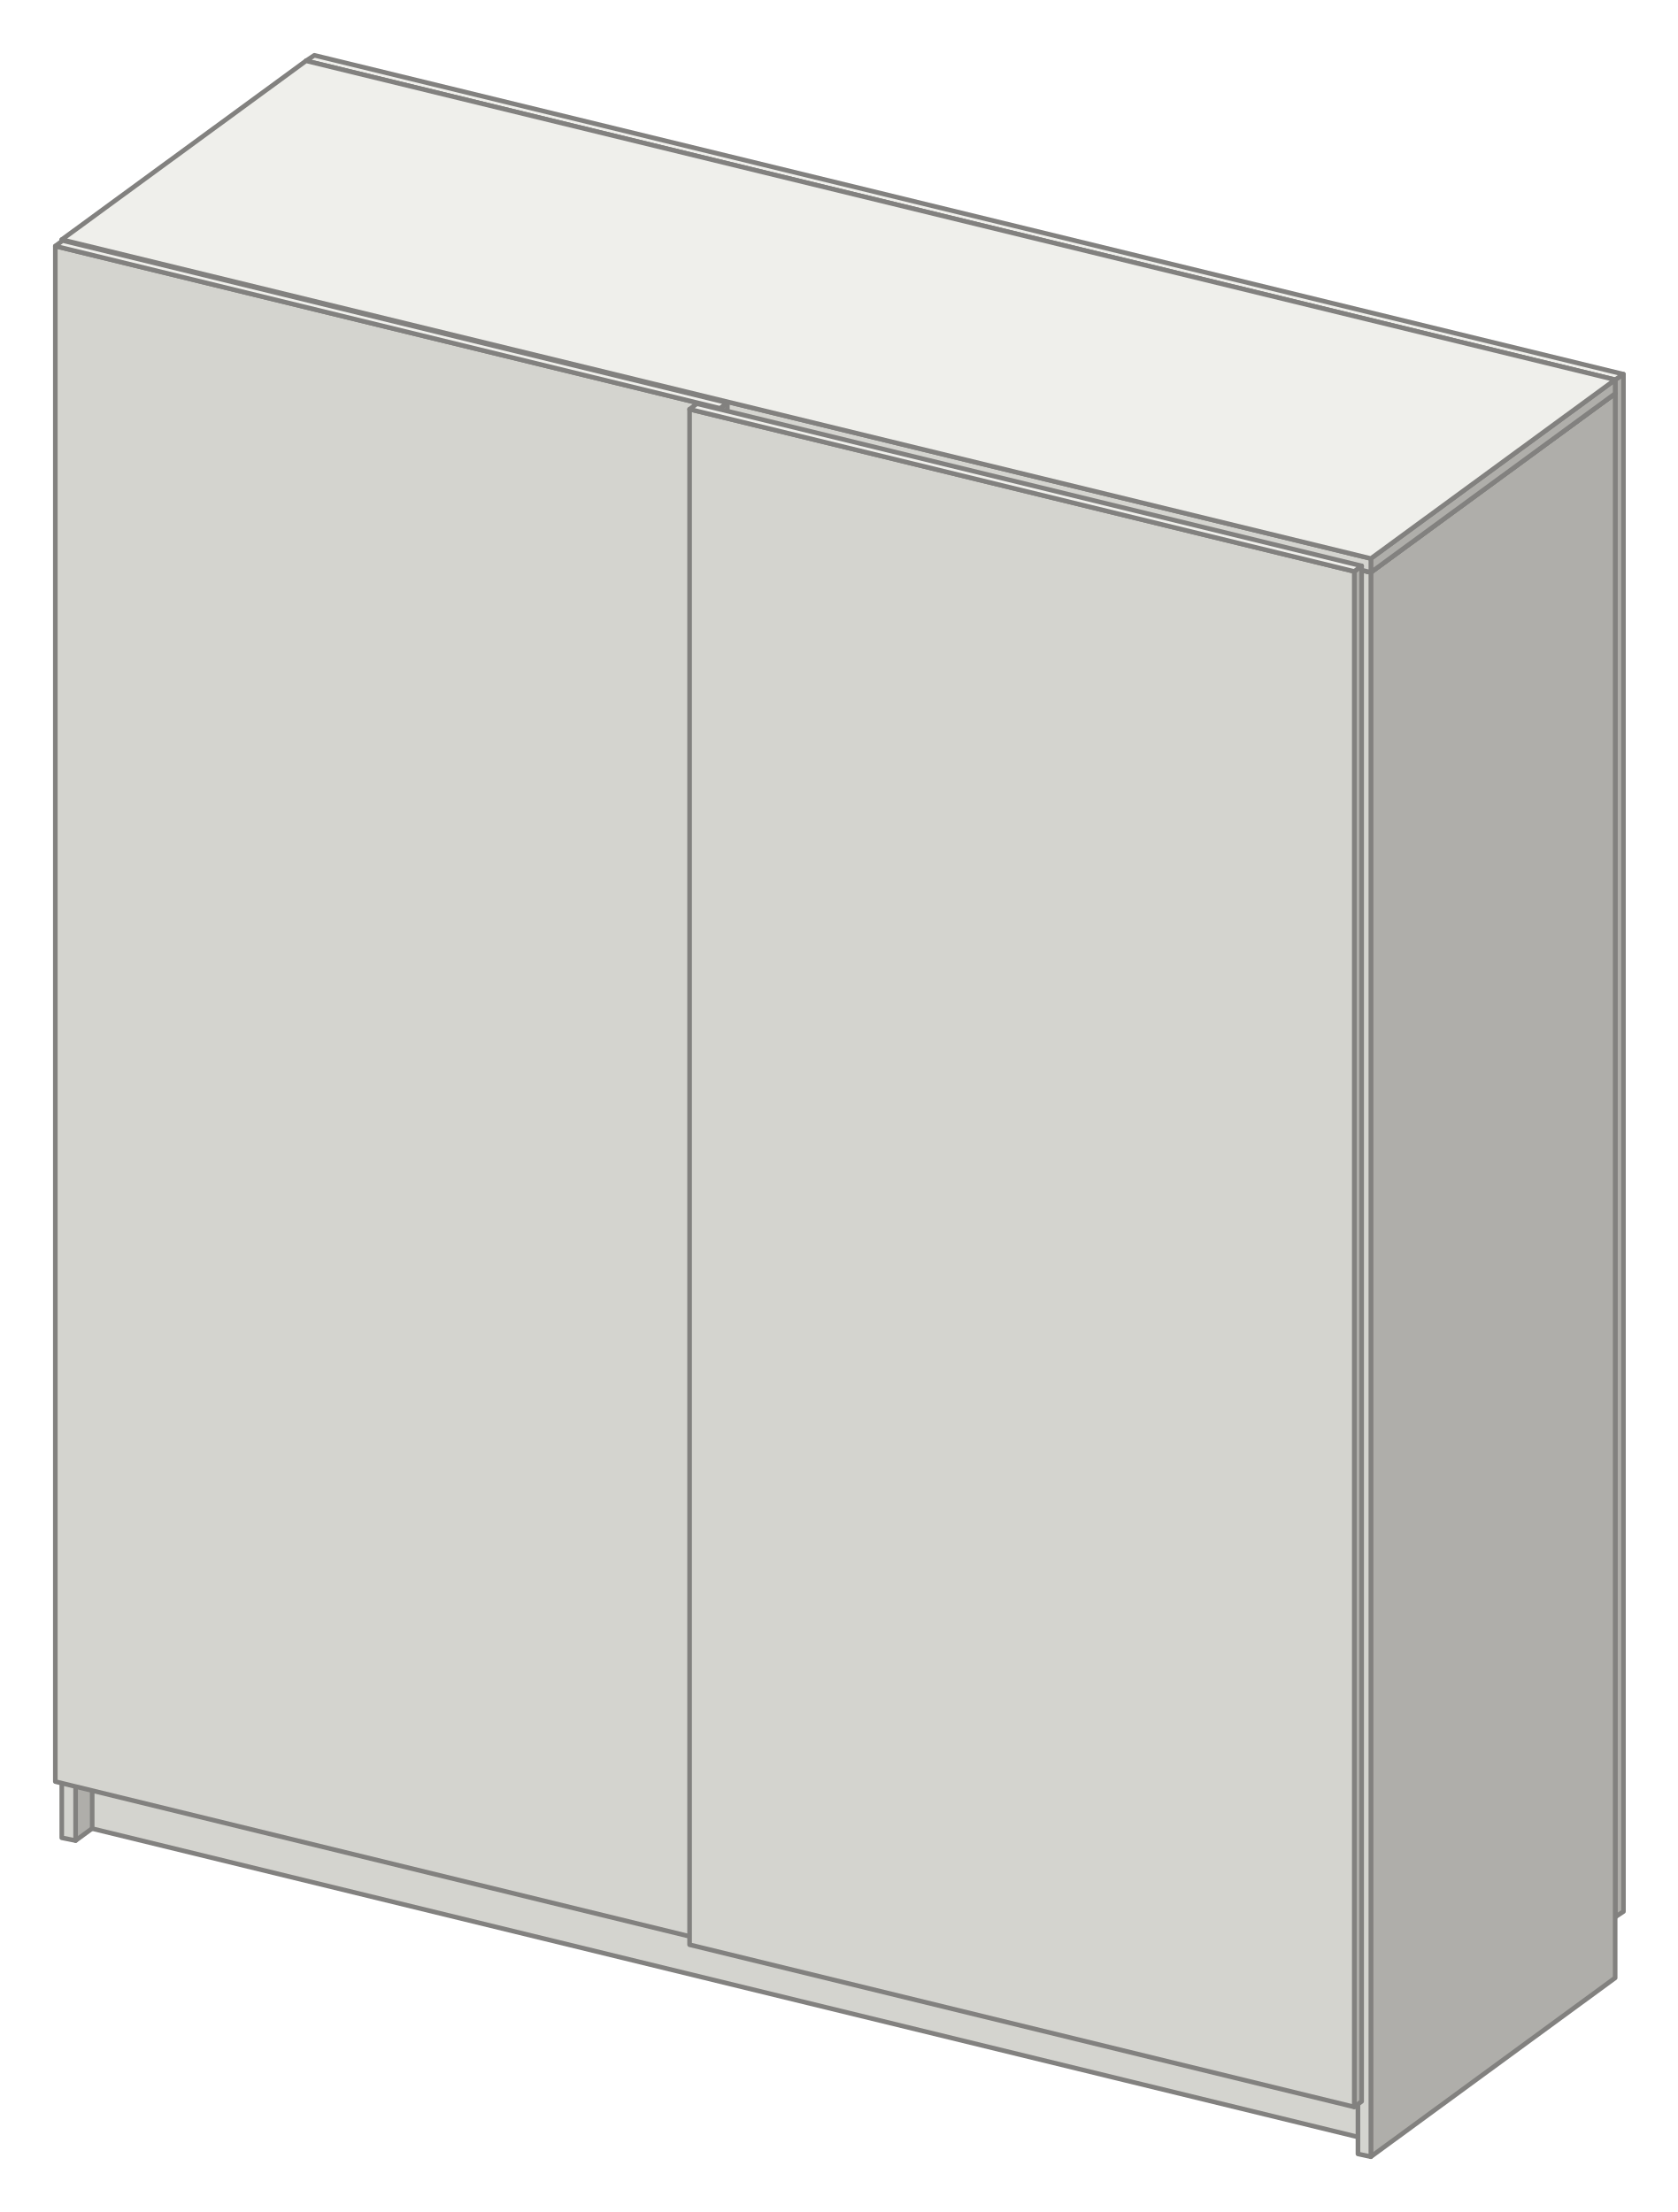
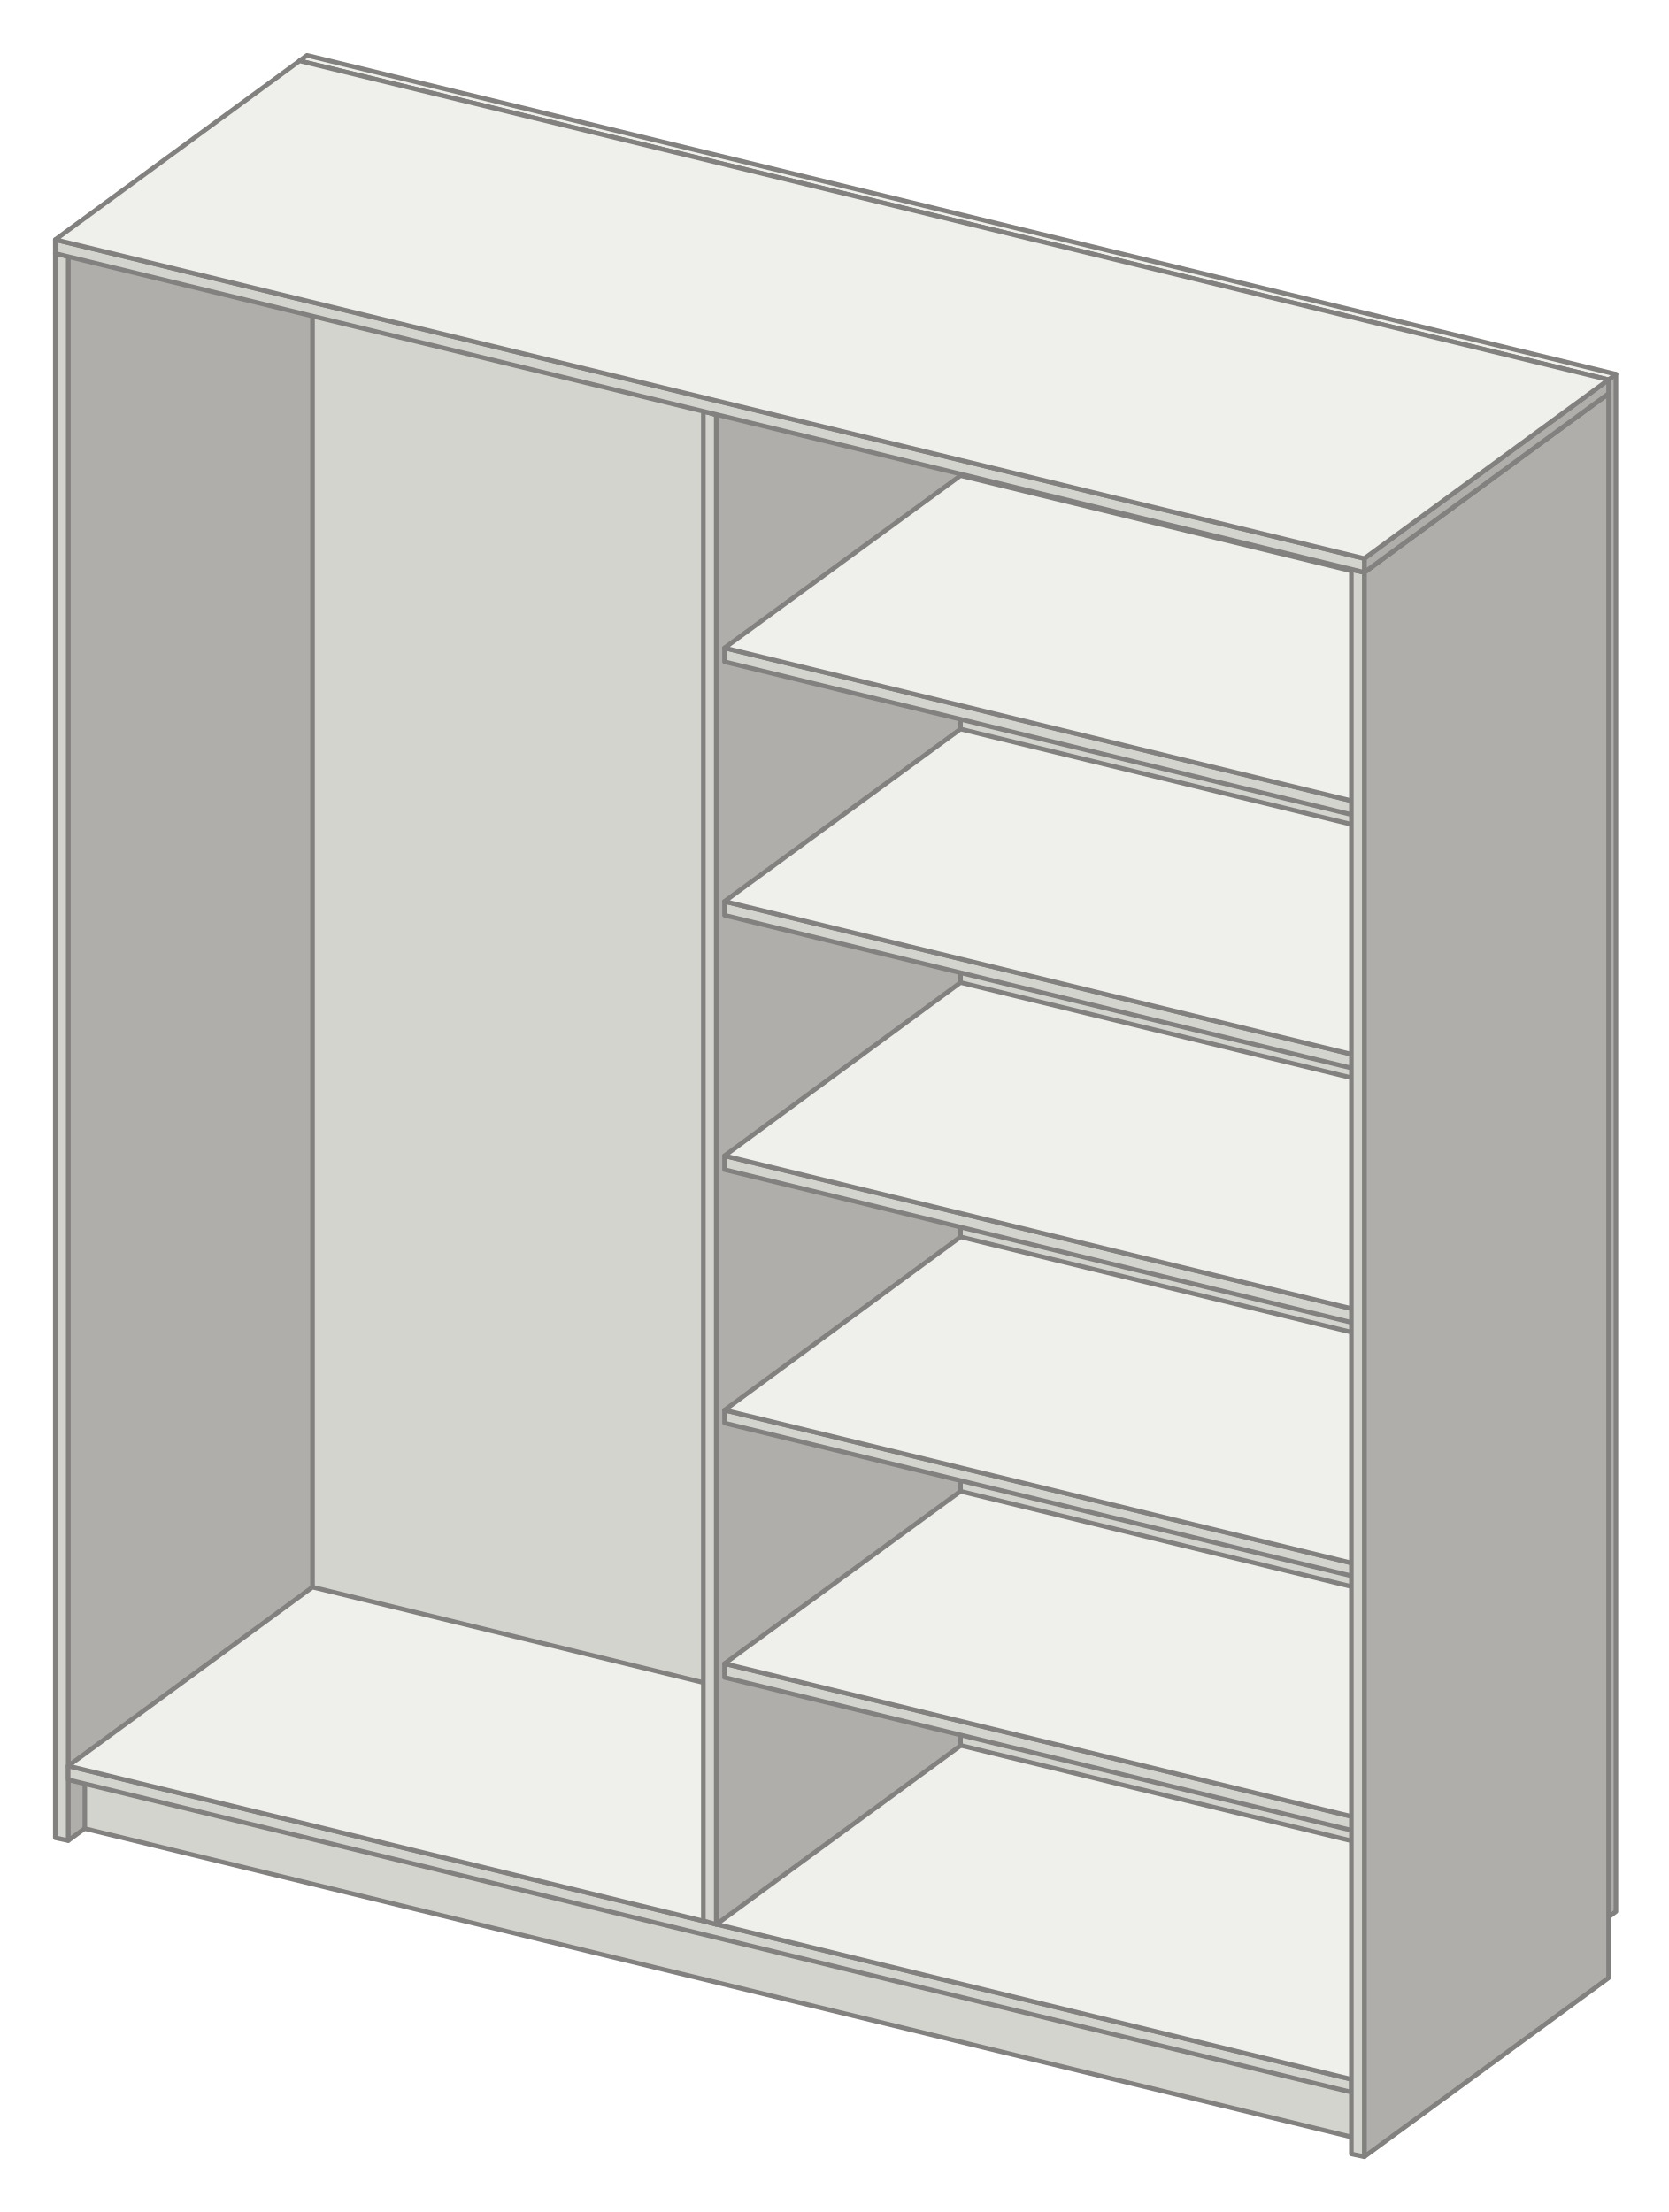
- <svg xmlns="http://www.w3.org/2000/svg" viewBox="0 0 182 240" width="182" height="240" stroke-width="0.5" stroke-linejoin="round">
-   <path d="M175.2,208L176.1,207.4L176.1,40.6L175.2,41.2Z" fill="#afaeaa" stroke="#82817f" />
-   <path d="M33.2,173.4L175.2,208L175.2,41.2L33.2,6.6Z" fill="#d4d4cf" stroke="#82817f" />
-   <path d="M33.2,6.6L175.2,41.2L176.1,40.6L34.1,6Z" fill="#efefeb" stroke="#82817f" />
-   <path d="M8.2,199.7L34.7,180.3L34.7,8.4L8.2,27.8Z" fill="#afaeaa" stroke="#82817f" />
-   <path d="M6.7,199.4L8.2,199.7L8.2,27.8L6.7,27.5Z" fill="#d4d4cf" stroke="#82817f" />
-   <path d="M6.7,27.5L8.2,27.8L34.7,8.4L33.2,8.1Z" fill="#efefeb" stroke="#82817f" />
-   <path d="M149.1,232.3L149.9,231.7L149.9,225.1L149.1,225.7Z" fill="#afaeaa" stroke="#82817f" />
-   <path d="M10,198.4L149.1,232.3L149.1,225.7L10,191.8Z" fill="#d4d4cf" stroke="#82817f" />
-   <path d="M10,191.8L149.1,225.7L149.9,225.1L10.8,191.2Z" fill="#efefeb" stroke="#82817f" />
-   <path d="M147.3,227L173.8,207.6L173.8,206.2L147.3,225.6Z" fill="#afaeaa" stroke="#82817f" />
-   <path d="M8.2,193.1L147.3,227L147.3,225.6L8.2,191.6Z" fill="#d4d4cf" stroke="#82817f" />
-   <path d="M8.2,191.6L147.3,225.6L173.8,206.2L34.7,172.2Z" fill="#efefeb" stroke="#82817f" />
-   <path d="M78.4,208.8L104.9,189.4L104.9,25.6L78.4,45Z" fill="#afaeaa" stroke="#82817f" />
-   <path d="M77,208.4L78.4,208.8L78.4,45L77,44.6Z" fill="#d4d4cf" stroke="#82817f" />
-   <path d="M77,44.6L78.4,45L104.9,25.6L103.5,25.2Z" fill="#efefeb" stroke="#82817f" />
-   <path d="M148.2,198.8L173.8,180.1L173.8,178.6L148.2,197.3Z" fill="#afaeaa" stroke="#82817f" />
-   <path d="M79.4,182L148.2,198.8L148.2,197.3L79.4,180.5Z" fill="#d4d4cf" stroke="#82817f" />
-   <path d="M79.4,180.5L148.2,197.3L173.8,178.6L104.9,161.8Z" fill="#efefeb" stroke="#82817f" />
-   <path d="M148.2,171.2L173.8,152.5L173.8,151L148.2,169.8Z" fill="#afaeaa" stroke="#82817f" />
-   <path d="M79.4,154.4L148.2,171.2L148.2,169.8L79.4,153Z" fill="#d4d4cf" stroke="#82817f" />
-   <path d="M79.4,153L148.2,169.8L173.8,151L104.9,134.2Z" fill="#efefeb" stroke="#82817f" />
-   <path d="M148.2,143.7L173.8,124.9L173.8,123.4L148.2,142.2Z" fill="#afaeaa" stroke="#82817f" />
-   <path d="M79.4,126.9L148.2,143.7L148.2,142.2L79.4,125.4Z" fill="#d4d4cf" stroke="#82817f" />
-   <path d="M79.4,125.4L148.2,142.2L173.8,123.4L104.9,106.6Z" fill="#efefeb" stroke="#82817f" />
-   <path d="M148.2,116.1L173.8,97.4L173.8,95.9L148.2,114.6Z" fill="#afaeaa" stroke="#82817f" />
-   <path d="M79.4,99.3L148.2,116.1L148.2,114.6L79.4,97.8Z" fill="#d4d4cf" stroke="#82817f" />
-   <path d="M79.4,97.8L148.2,114.6L173.8,95.9L104.9,79.1Z" fill="#efefeb" stroke="#82817f" />
-   <path d="M148.2,88.6L173.8,69.9L173.8,68.4L148.2,87.1Z" fill="#afaeaa" stroke="#82817f" />
-   <path d="M79.4,71.8L148.2,88.6L148.2,87.1L79.4,70.3Z" fill="#d4d4cf" stroke="#82817f" />
-   <path d="M79.4,70.3L148.2,87.1L173.8,68.4L104.9,51.6Z" fill="#efefeb" stroke="#82817f" />
-   <path d="M148.7,234L175.2,214.6L175.2,42.7L148.7,62.1Z" fill="#afaeaa" stroke="#82817f" />
-   <path d="M147.3,233.7L148.7,234L148.7,62.1L147.3,61.8Z" fill="#d4d4cf" stroke="#82817f" />
-   <path d="M147.3,61.8L148.7,62.1L175.2,42.7L173.8,42.4Z" fill="#efefeb" stroke="#82817f" />
-   <path d="M148.7,62.1L175.2,42.7L175.2,41.2L148.7,60.6Z" fill="#afaeaa" stroke="#82817f" />
-   <path d="M6.7,27.5L148.7,62.1L148.7,60.6L6.7,26Z" fill="#d4d4cf" stroke="#82817f" />
-   <path d="M6.7,26L148.7,60.6L175.2,41.2L33.2,6.6Z" fill="#efefeb" stroke="#82817f" />
-   <path d="M78.1,210.9L78.9,210.3L78.9,43.7L78.1,44.3Z" fill="#afaeaa" stroke="#82817f" />
-   <path d="M6,193.3L78.1,210.9L78.1,44.3L6,26.7Z" fill="#d4d4cf" stroke="#82817f" />
-   <path d="M6,26.7L78.1,44.3L78.9,43.7L6.8,26.1Z" fill="#efefeb" stroke="#82817f" />
-   <path d="M146.9,228.6L147.7,228L147.7,61.4L146.9,62Z" fill="#afaeaa" stroke="#82817f" />
-   <path d="M74.8,211L146.9,228.6L146.9,62L74.8,44.4Z" fill="#d4d4cf" stroke="#82817f" />
-   <path d="M74.8,44.4L146.9,62L147.7,61.4L75.6,43.8Z" fill="#efefeb" stroke="#82817f" />
+ <svg xmlns="http://www.w3.org/2000/svg" viewBox="0 0 181 240" width="181" height="240" stroke-width="0.5" stroke-linejoin="round">
+   <path d="M174.5,208L175.3,207.4L175.3,40.6L174.5,41.2Z" fill="#afaeaa" stroke="#82817f" />
+   <path d="M32.5,173.4L174.5,208L174.5,41.2L32.5,6.6Z" fill="#d4d4cf" stroke="#82817f" />
+   <path d="M32.5,6.6L174.5,41.2L175.3,40.6L33.3,6Z" fill="#efefeb" stroke="#82817f" />
+   <path d="M7.4,199.7L33.9,180.3L33.9,8.4L7.4,27.8Z" fill="#afaeaa" stroke="#82817f" />
+   <path d="M6,199.4L7.4,199.7L7.4,27.8L6,27.5Z" fill="#d4d4cf" stroke="#82817f" />
+   <path d="M6,27.5L7.4,27.8L33.9,8.4L32.5,8.1Z" fill="#efefeb" stroke="#82817f" />
+   <path d="M148.4,232.3L149.2,231.7L149.2,225.1L148.4,225.7Z" fill="#afaeaa" stroke="#82817f" />
+   <path d="M9.2,198.4L148.4,232.3L148.4,225.7L9.2,191.8Z" fill="#d4d4cf" stroke="#82817f" />
+   <path d="M9.2,191.8L148.4,225.7L149.2,225.1L10.1,191.2Z" fill="#efefeb" stroke="#82817f" />
+   <path d="M146.6,227L173.1,207.6L173.1,206.2L146.6,225.6Z" fill="#afaeaa" stroke="#82817f" />
+   <path d="M7.4,193.1L146.6,227L146.6,225.6L7.4,191.6Z" fill="#d4d4cf" stroke="#82817f" />
+   <path d="M7.4,191.6L146.6,225.6L173.1,206.2L33.9,172.2Z" fill="#efefeb" stroke="#82817f" />
+   <path d="M77.7,208.8L104.2,189.4L104.2,25.6L77.7,45Z" fill="#afaeaa" stroke="#82817f" />
+   <path d="M76.3,208.4L77.7,208.8L77.7,45L76.3,44.6Z" fill="#d4d4cf" stroke="#82817f" />
+   <path d="M76.3,44.6L77.7,45L104.2,25.6L102.8,25.2Z" fill="#efefeb" stroke="#82817f" />
+   <path d="M147.5,198.8L173.1,180.1L173.1,178.6L147.5,197.3Z" fill="#afaeaa" stroke="#82817f" />
+   <path d="M78.6,182L147.5,198.8L147.5,197.3L78.6,180.5Z" fill="#d4d4cf" stroke="#82817f" />
+   <path d="M78.6,180.5L147.5,197.3L173.1,178.6L104.2,161.8Z" fill="#efefeb" stroke="#82817f" />
+   <path d="M147.5,171.2L173.1,152.5L173.1,151L147.5,169.8Z" fill="#afaeaa" stroke="#82817f" />
+   <path d="M78.6,154.4L147.5,171.2L147.5,169.8L78.6,153Z" fill="#d4d4cf" stroke="#82817f" />
+   <path d="M78.6,153L147.5,169.8L173.1,151L104.2,134.2Z" fill="#efefeb" stroke="#82817f" />
+   <path d="M147.5,143.7L173.1,124.9L173.1,123.4L147.5,142.2Z" fill="#afaeaa" stroke="#82817f" />
+   <path d="M78.6,126.9L147.5,143.7L147.5,142.2L78.6,125.4Z" fill="#d4d4cf" stroke="#82817f" />
+   <path d="M78.6,125.4L147.5,142.2L173.1,123.4L104.2,106.6Z" fill="#efefeb" stroke="#82817f" />
+   <path d="M147.5,116.1L173.1,97.4L173.1,95.9L147.5,114.6Z" fill="#afaeaa" stroke="#82817f" />
+   <path d="M78.6,99.3L147.5,116.1L147.5,114.6L78.6,97.8Z" fill="#d4d4cf" stroke="#82817f" />
+   <path d="M78.6,97.8L147.5,114.6L173.1,95.9L104.2,79.1Z" fill="#efefeb" stroke="#82817f" />
+   <path d="M147.5,88.6L173.1,69.9L173.1,68.4L147.5,87.1Z" fill="#afaeaa" stroke="#82817f" />
+   <path d="M78.6,71.8L147.5,88.6L147.5,87.1L78.6,70.3Z" fill="#d4d4cf" stroke="#82817f" />
+   <path d="M78.6,70.3L147.5,87.1L173.1,68.4L104.2,51.6Z" fill="#efefeb" stroke="#82817f" />
+   <path d="M148,234L174.5,214.6L174.5,42.7L148,62.1Z" fill="#afaeaa" stroke="#82817f" />
+   <path d="M146.6,233.7L148,234L148,62.1L146.6,61.8Z" fill="#d4d4cf" stroke="#82817f" />
+   <path d="M146.6,61.8L148,62.1L174.5,42.7L173.1,42.4Z" fill="#efefeb" stroke="#82817f" />
+   <path d="M148,62.1L174.5,42.7L174.5,41.2L148,60.6Z" fill="#afaeaa" stroke="#82817f" />
+   <path d="M6,27.5L148,62.1L148,60.6L6,26Z" fill="#d4d4cf" stroke="#82817f" />
+   <path d="M6,26L148,60.6L174.5,41.2L32.5,6.6Z" fill="#efefeb" stroke="#82817f" />
</svg>
